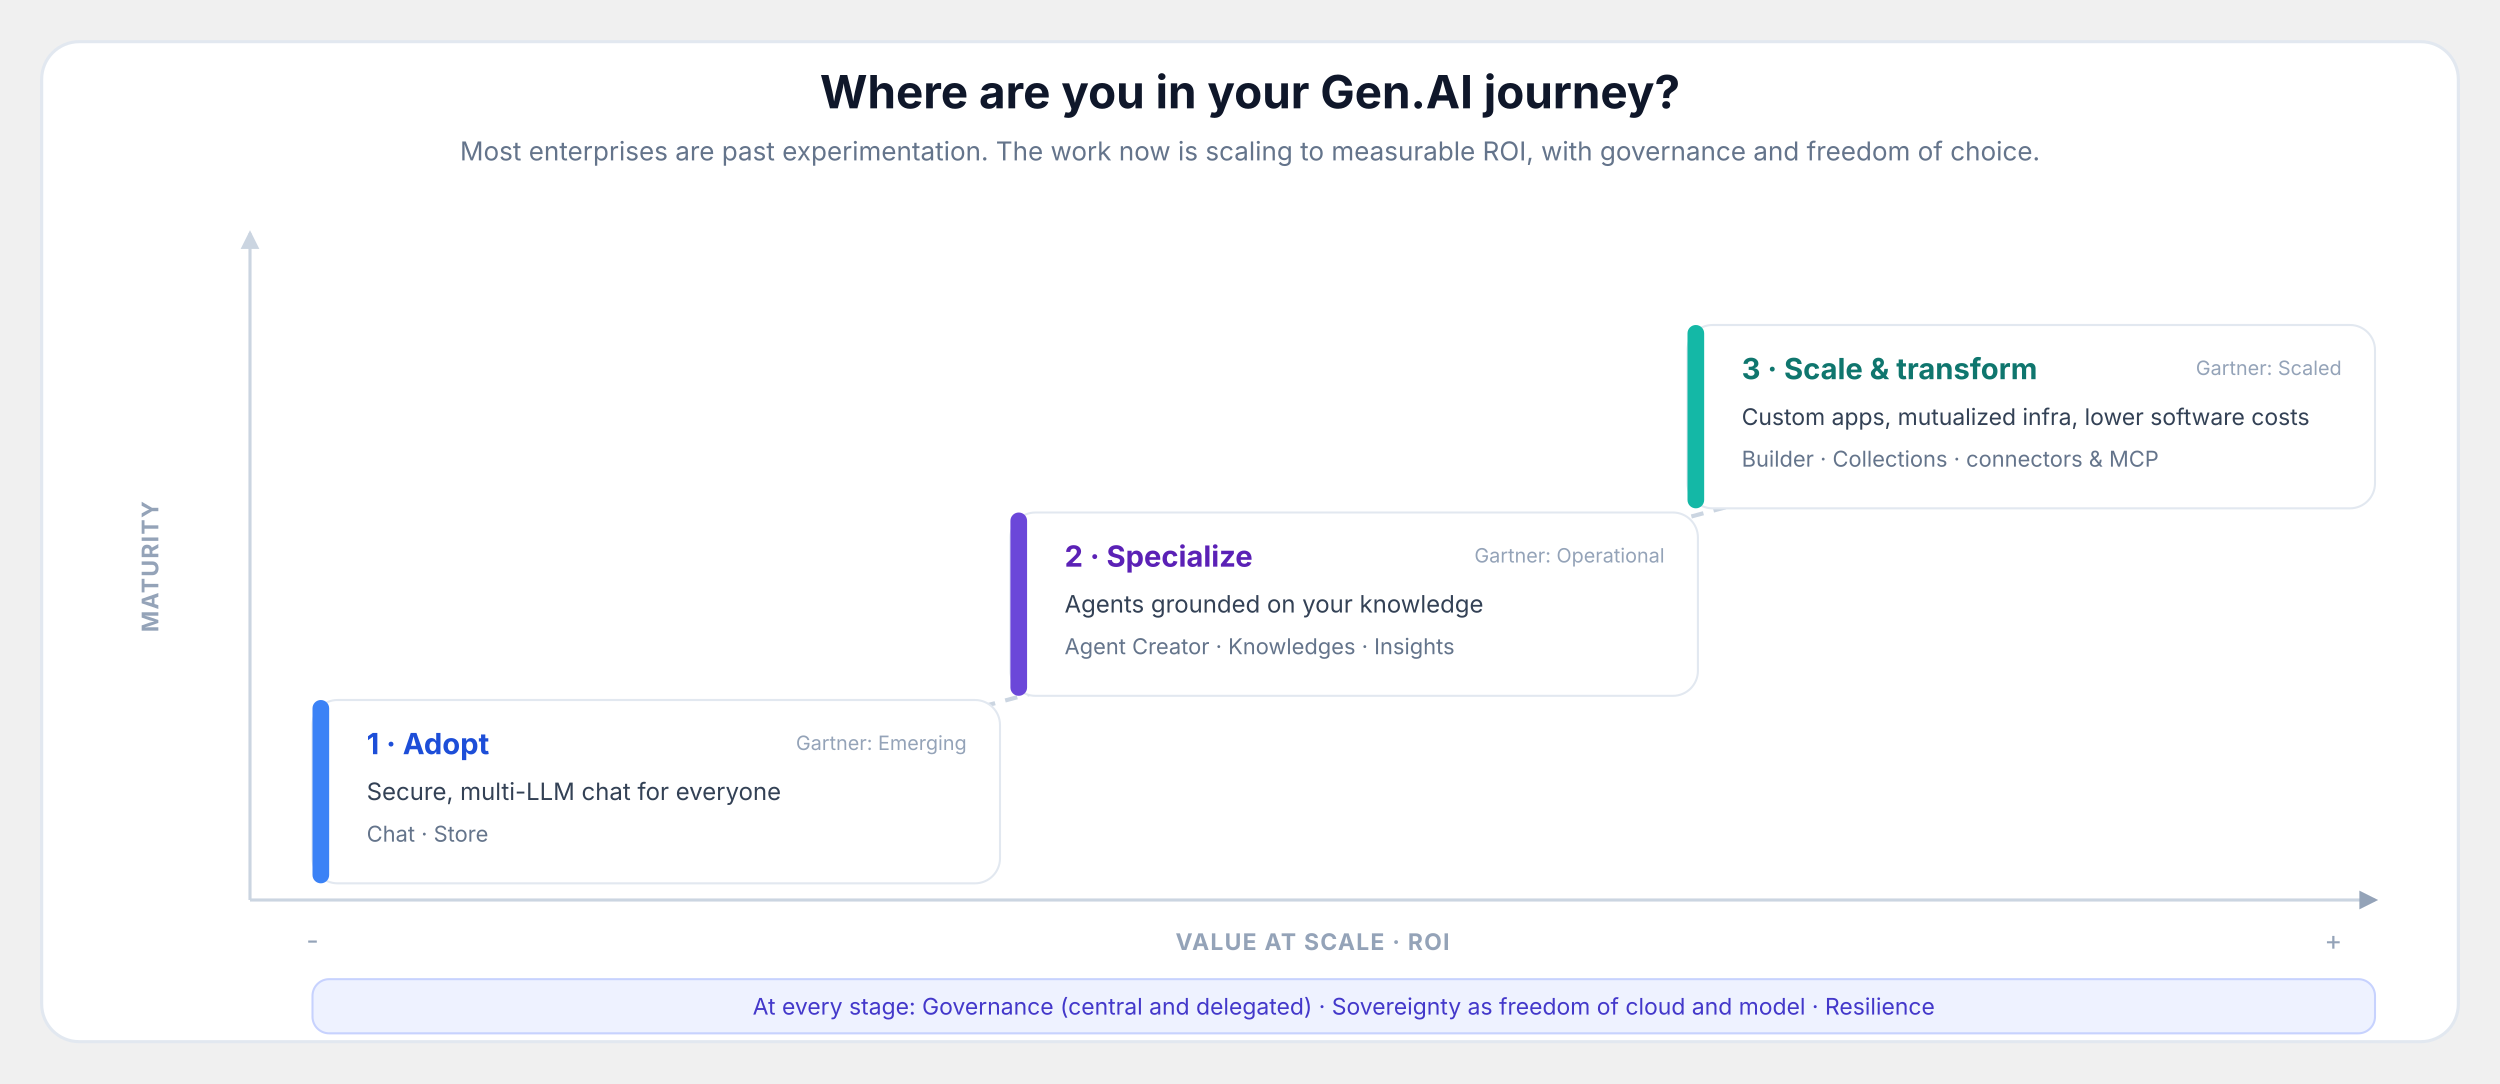
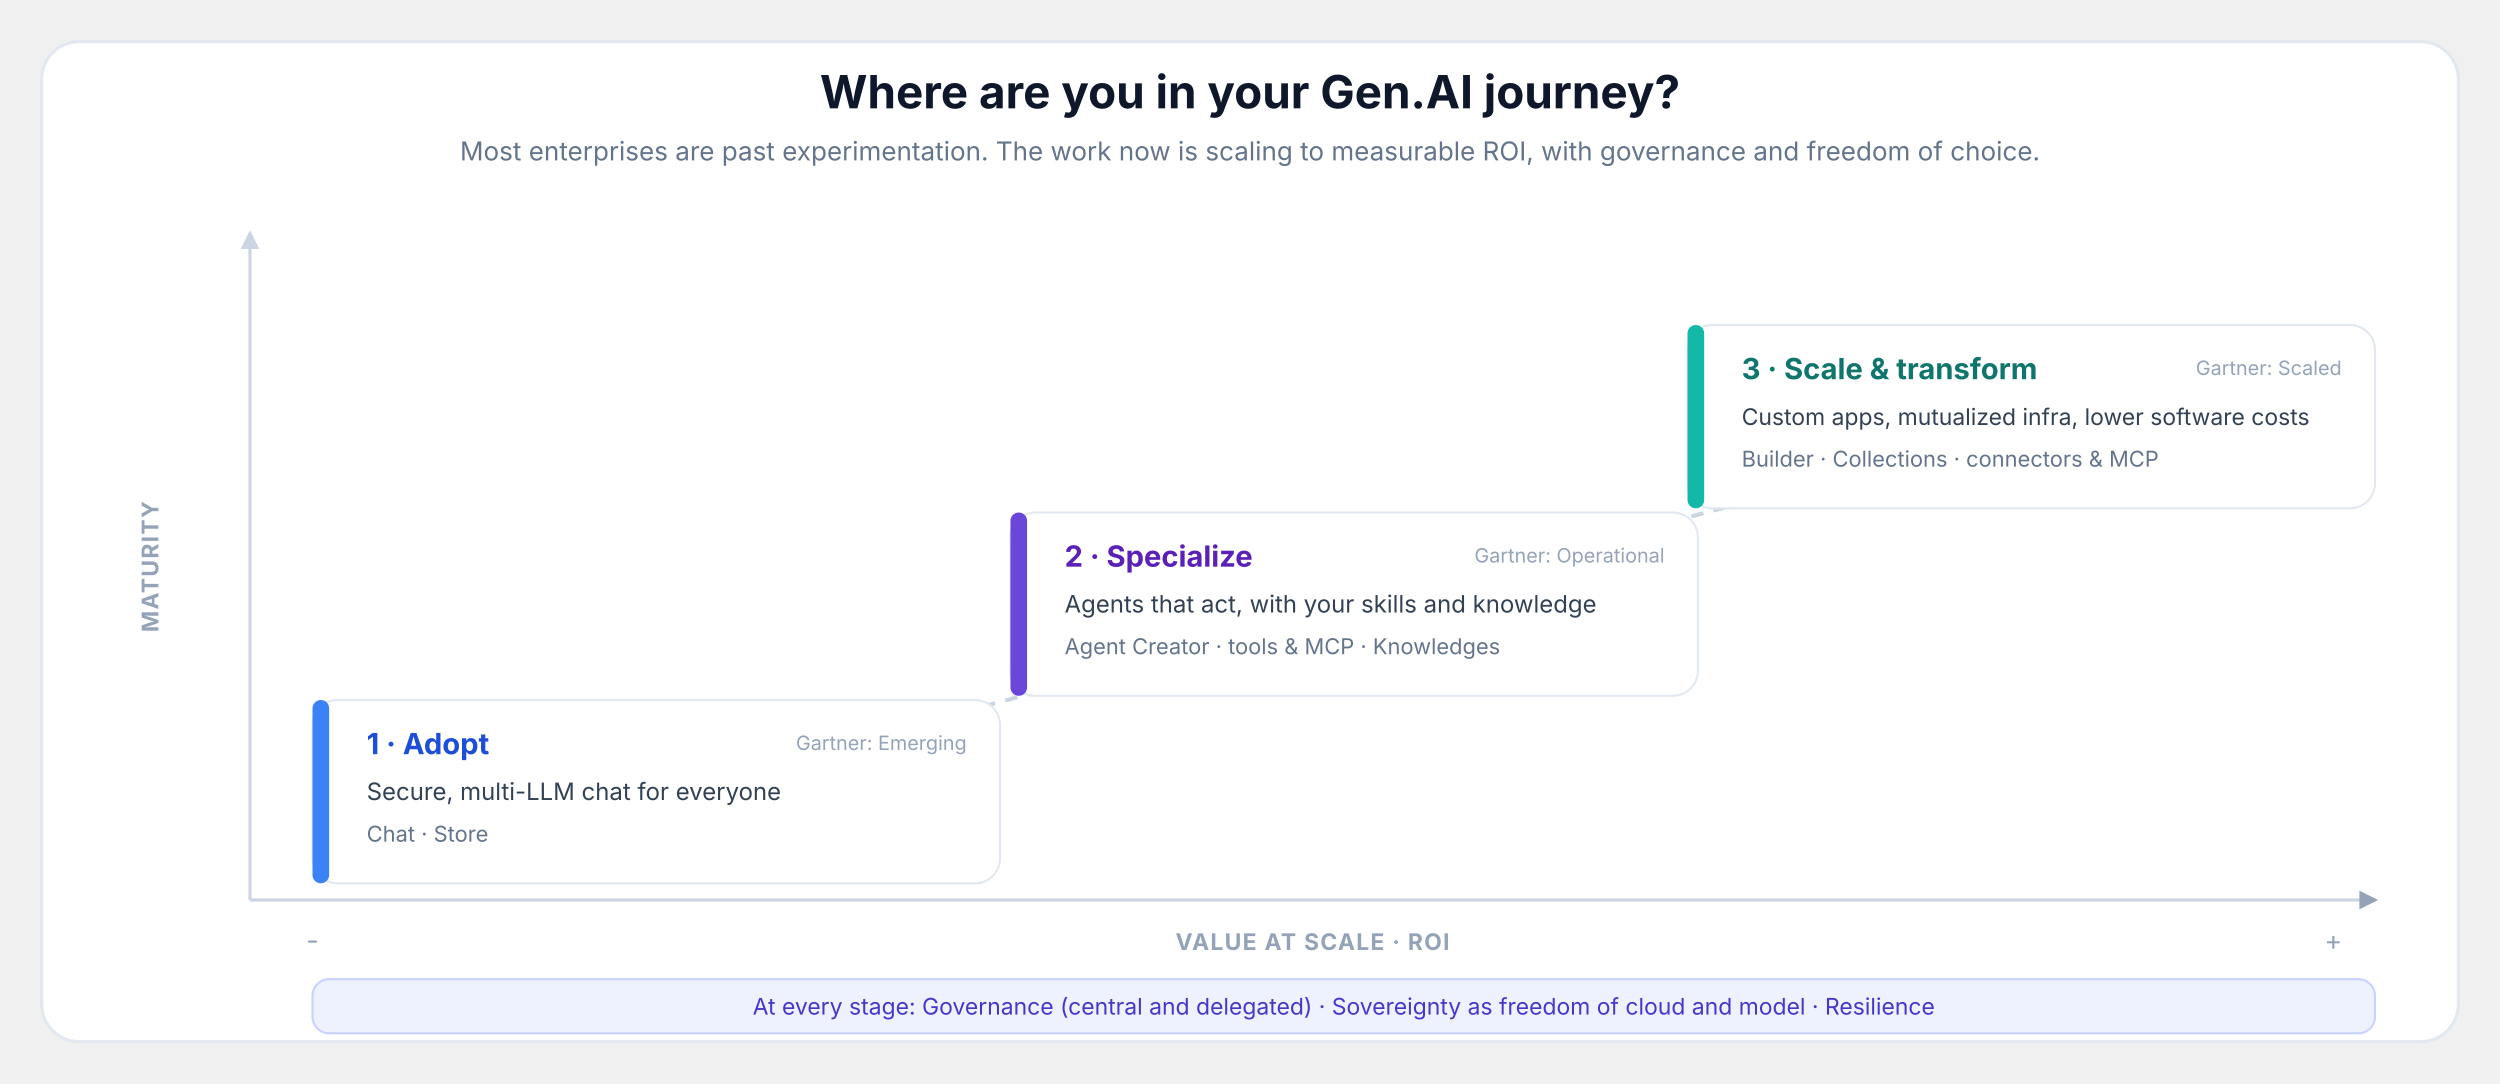
<svg xmlns="http://www.w3.org/2000/svg" viewBox="0 0 1200 520" font-family="'Satoshi','Inter',system-ui,-apple-system,sans-serif">
  <defs>
    <marker id="ar" markerWidth="10" markerHeight="10" refX="5" refY="3" orient="auto">
      <path d="M0,0 L6,3 L0,6 Z" fill="#94A3B8" />
    </marker>
    <marker id="up" markerWidth="10" markerHeight="10" refX="5" refY="3" orient="auto">
      <path d="M0,0 L6,3 L0,6 Z" fill="#CBD5E1" />
    </marker>
  </defs>
  <rect x="20" y="20" width="1160" height="480" rx="18" fill="#FFFFFF" stroke="#E2E8F0" stroke-width="1.5" />
  <text x="600" y="52" text-anchor="middle" font-size="22" font-weight="700" fill="#0F172A">Where are you in your Gen.AI journey?</text>
  <text x="600" y="77" text-anchor="middle" font-size="12.5" fill="#64748B">Most enterprises are past experimentation. The work now is scaling to measurable ROI, with governance and freedom of choice.</text>
  <line x1="120" y1="432" x2="120" y2="112" stroke="#CBD5E1" stroke-width="1.5" marker-end="url(#up)" />
  <line x1="120" y1="432" x2="1140" y2="432" stroke="#CBD5E1" stroke-width="1.5" marker-end="url(#ar)" />
  <text transform="rotate(-90 76 272)" x="76" y="272" text-anchor="middle" font-size="11" font-weight="700" letter-spacing="0.6" fill="#94A3B8">MATURITY</text>
  <text x="630" y="456" text-anchor="middle" font-size="11" font-weight="700" letter-spacing="0.6" fill="#94A3B8">VALUE AT SCALE · ROI</text>
  <text x="150" y="456" text-anchor="middle" font-size="13" fill="#94A3B8">-</text>
  <text x="1120" y="456" text-anchor="middle" font-size="13" fill="#94A3B8">+</text>
  <line x1="185" y1="416" x2="1080" y2="176" stroke="#CBD5E1" stroke-width="2" stroke-dasharray="6 5" marker-end="url(#ar)" />
  <rect x="150" y="336" width="330" height="88" rx="12" fill="#FFFFFF" stroke="#E2E8F0" />
  <rect x="150" y="336" width="8" height="88" rx="4" fill="#3B82F6" />
  <text x="176" y="362" font-size="14" font-weight="700" fill="#1D4ED8">1 · Adopt</text>
  <text x="464" y="360" text-anchor="end" font-size="9.5" fill="#94A3B8">Gartner: Emerging</text>
  <text x="176" y="384" font-size="11.5" fill="#334155">Secure, multi-LLM chat for everyone</text>
  <text x="176" y="404" font-size="10.5" fill="#64748B">Chat · Store</text>
  <rect x="485" y="246" width="330" height="88" rx="12" fill="#FFFFFF" stroke="#E2E8F0" />
  <rect x="485" y="246" width="8" height="88" rx="4" fill="#6B47D9" />
  <text x="511" y="272" font-size="14" font-weight="700" fill="#5B21B6">2 · Specialize</text>
  <text x="799" y="270" text-anchor="end" font-size="9.5" fill="#94A3B8">Gartner: Operational</text>
-   <text x="511" y="294" font-size="11.5" fill="#334155">Agents grounded on your knowledge</text>
-   <text x="511" y="314" font-size="10.5" fill="#64748B">Agent Creator · Knowledges · Insights</text>
+   <text x="511" y="294" font-size="11.5" fill="#334155">Agents that act, with your skills and knowledge</text>
+   <text x="511" y="314" font-size="10.5" fill="#64748B">Agent Creator · tools &amp; MCP · Knowledges</text>
  <rect x="810" y="156" width="330" height="88" rx="12" fill="#FFFFFF" stroke="#E2E8F0" />
  <rect x="810" y="156" width="8" height="88" rx="4" fill="#14B8A6" />
  <text x="836" y="182" font-size="14" font-weight="700" fill="#0F766E">3 · Scale &amp; transform</text>
  <text x="1124" y="180" text-anchor="end" font-size="9.5" fill="#94A3B8">Gartner: Scaled</text>
  <text x="836" y="204" font-size="11" fill="#334155">Custom apps, mutualized infra, lower software costs</text>
  <text x="836" y="224" font-size="10.5" fill="#64748B">Builder · Collections · connectors &amp; MCP</text>
  <rect x="150" y="470" width="990" height="26" rx="8" fill="#EEF2FF" stroke="#C7D2FE" />
  <text x="645" y="487" text-anchor="middle" font-size="11" fill="#4338CA">At every stage: Governance (central and delegated) · Sovereignty as freedom of cloud and model · Resilience</text>
</svg>
